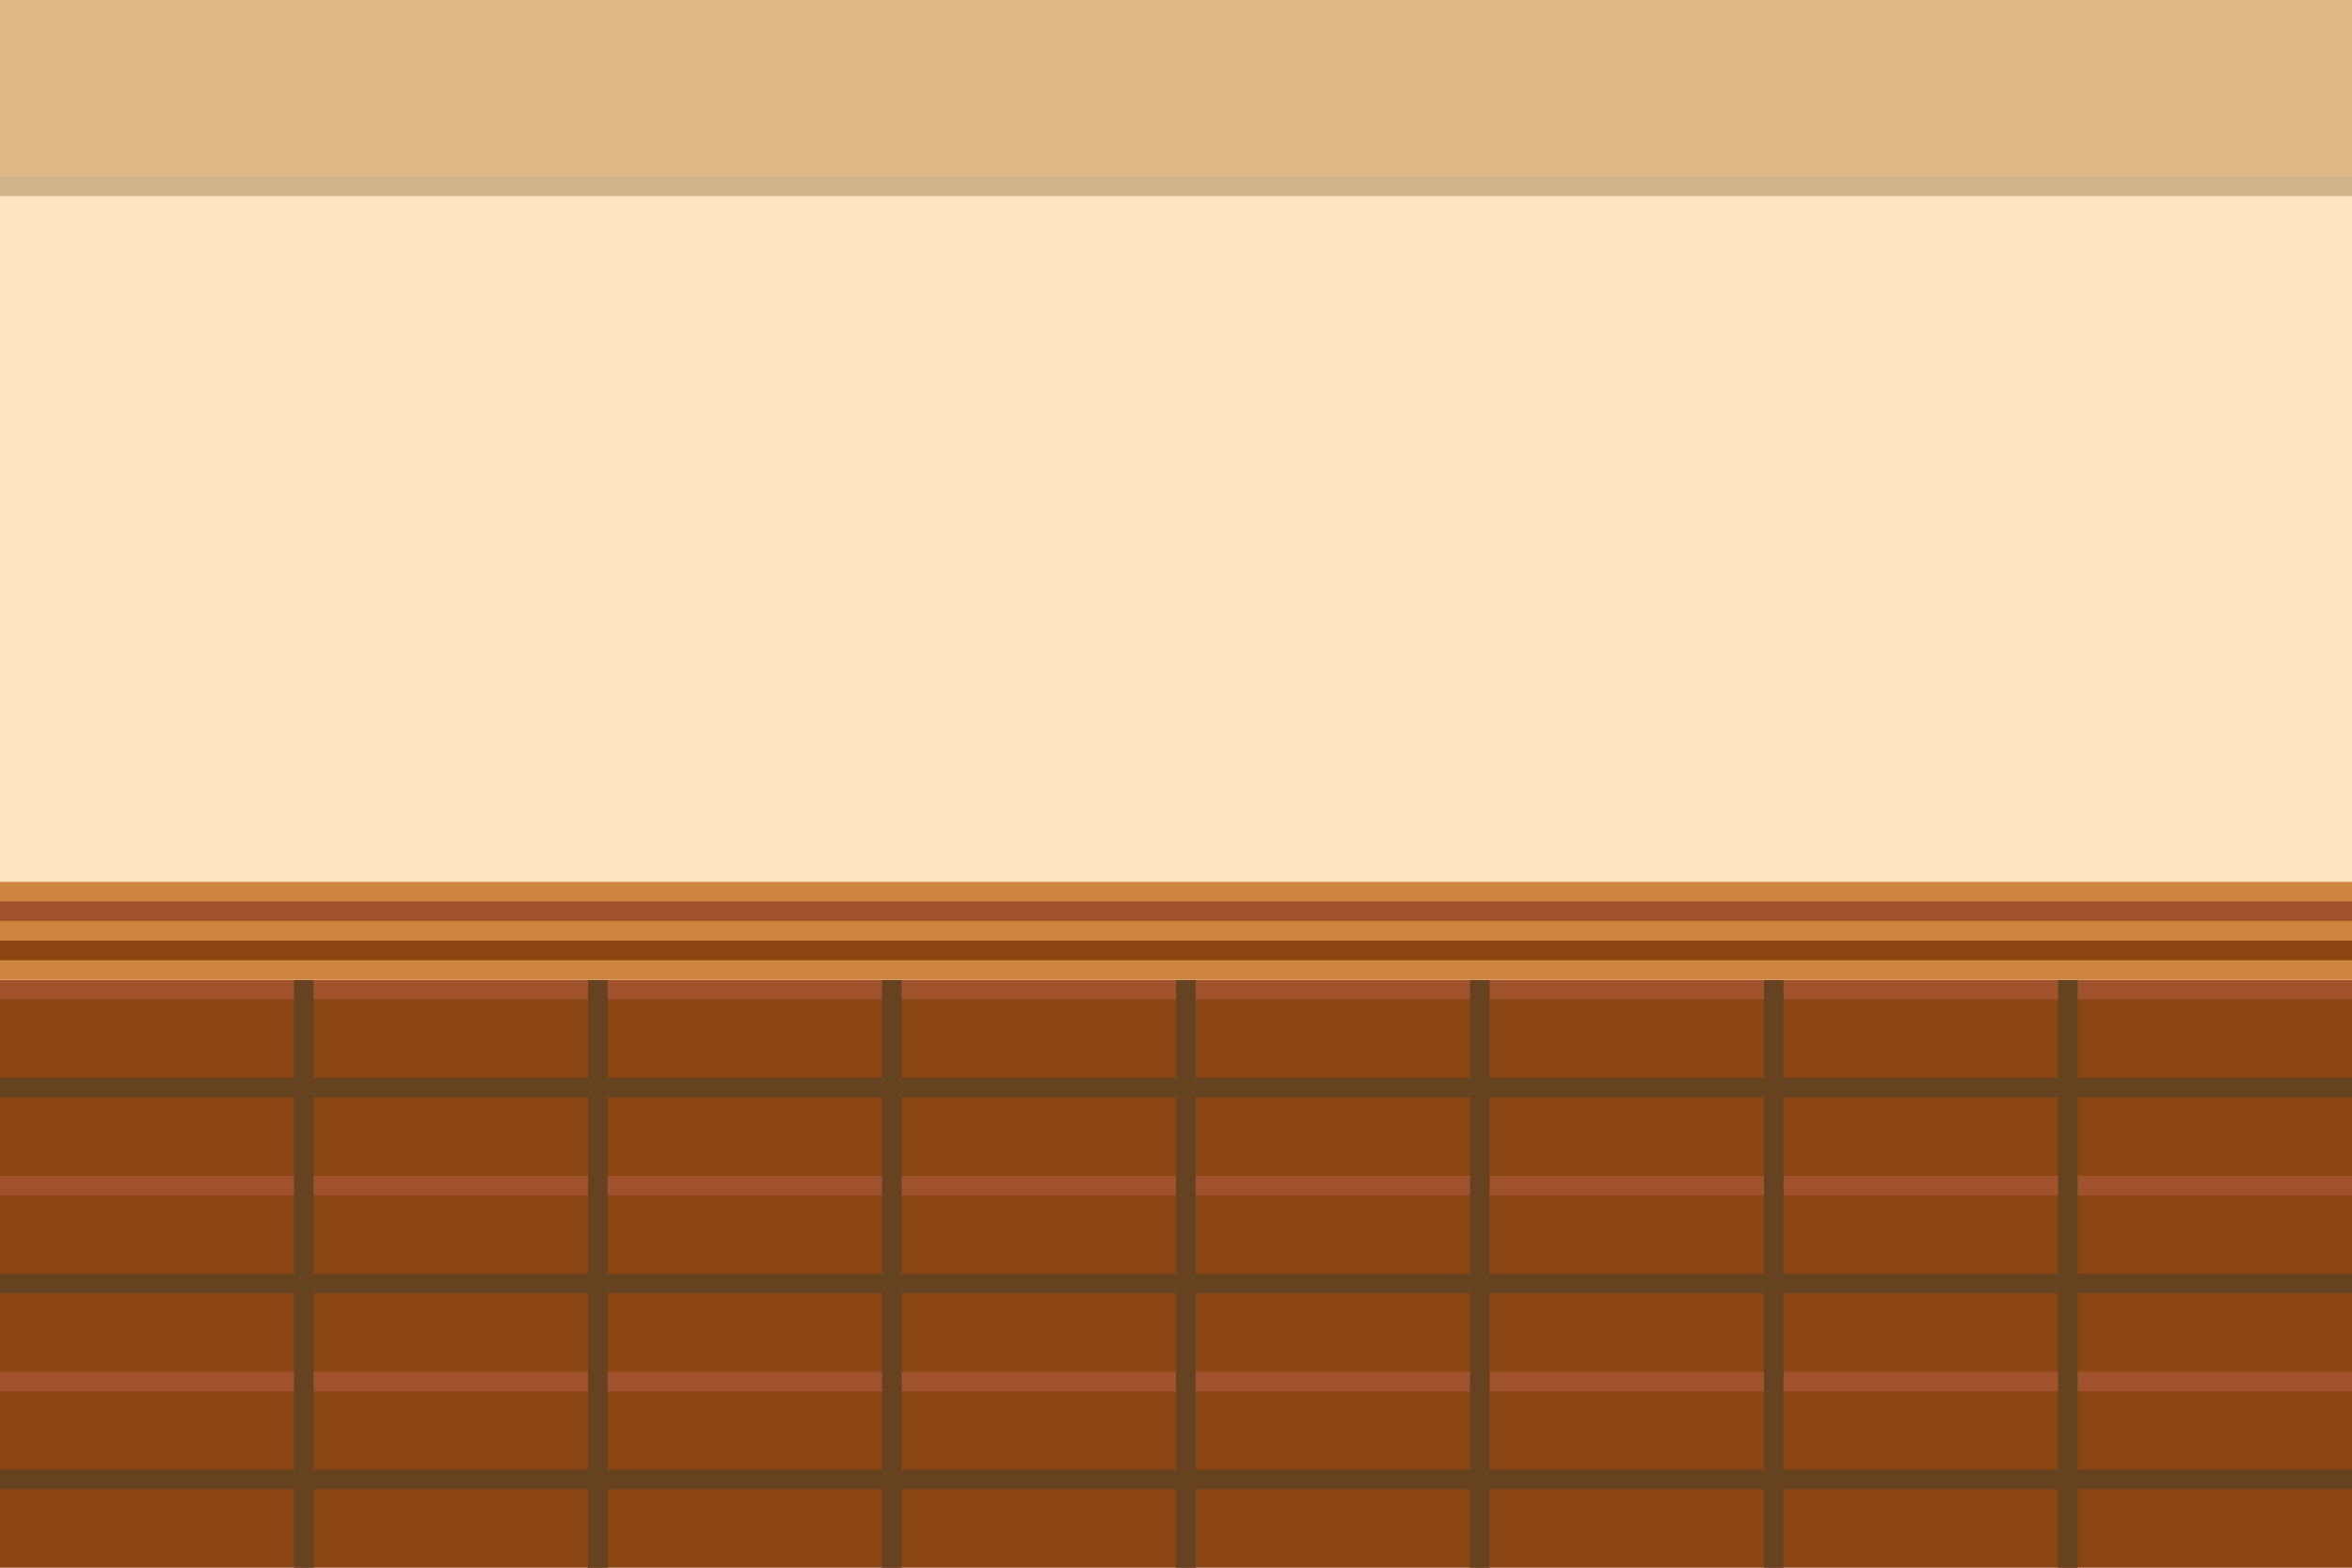
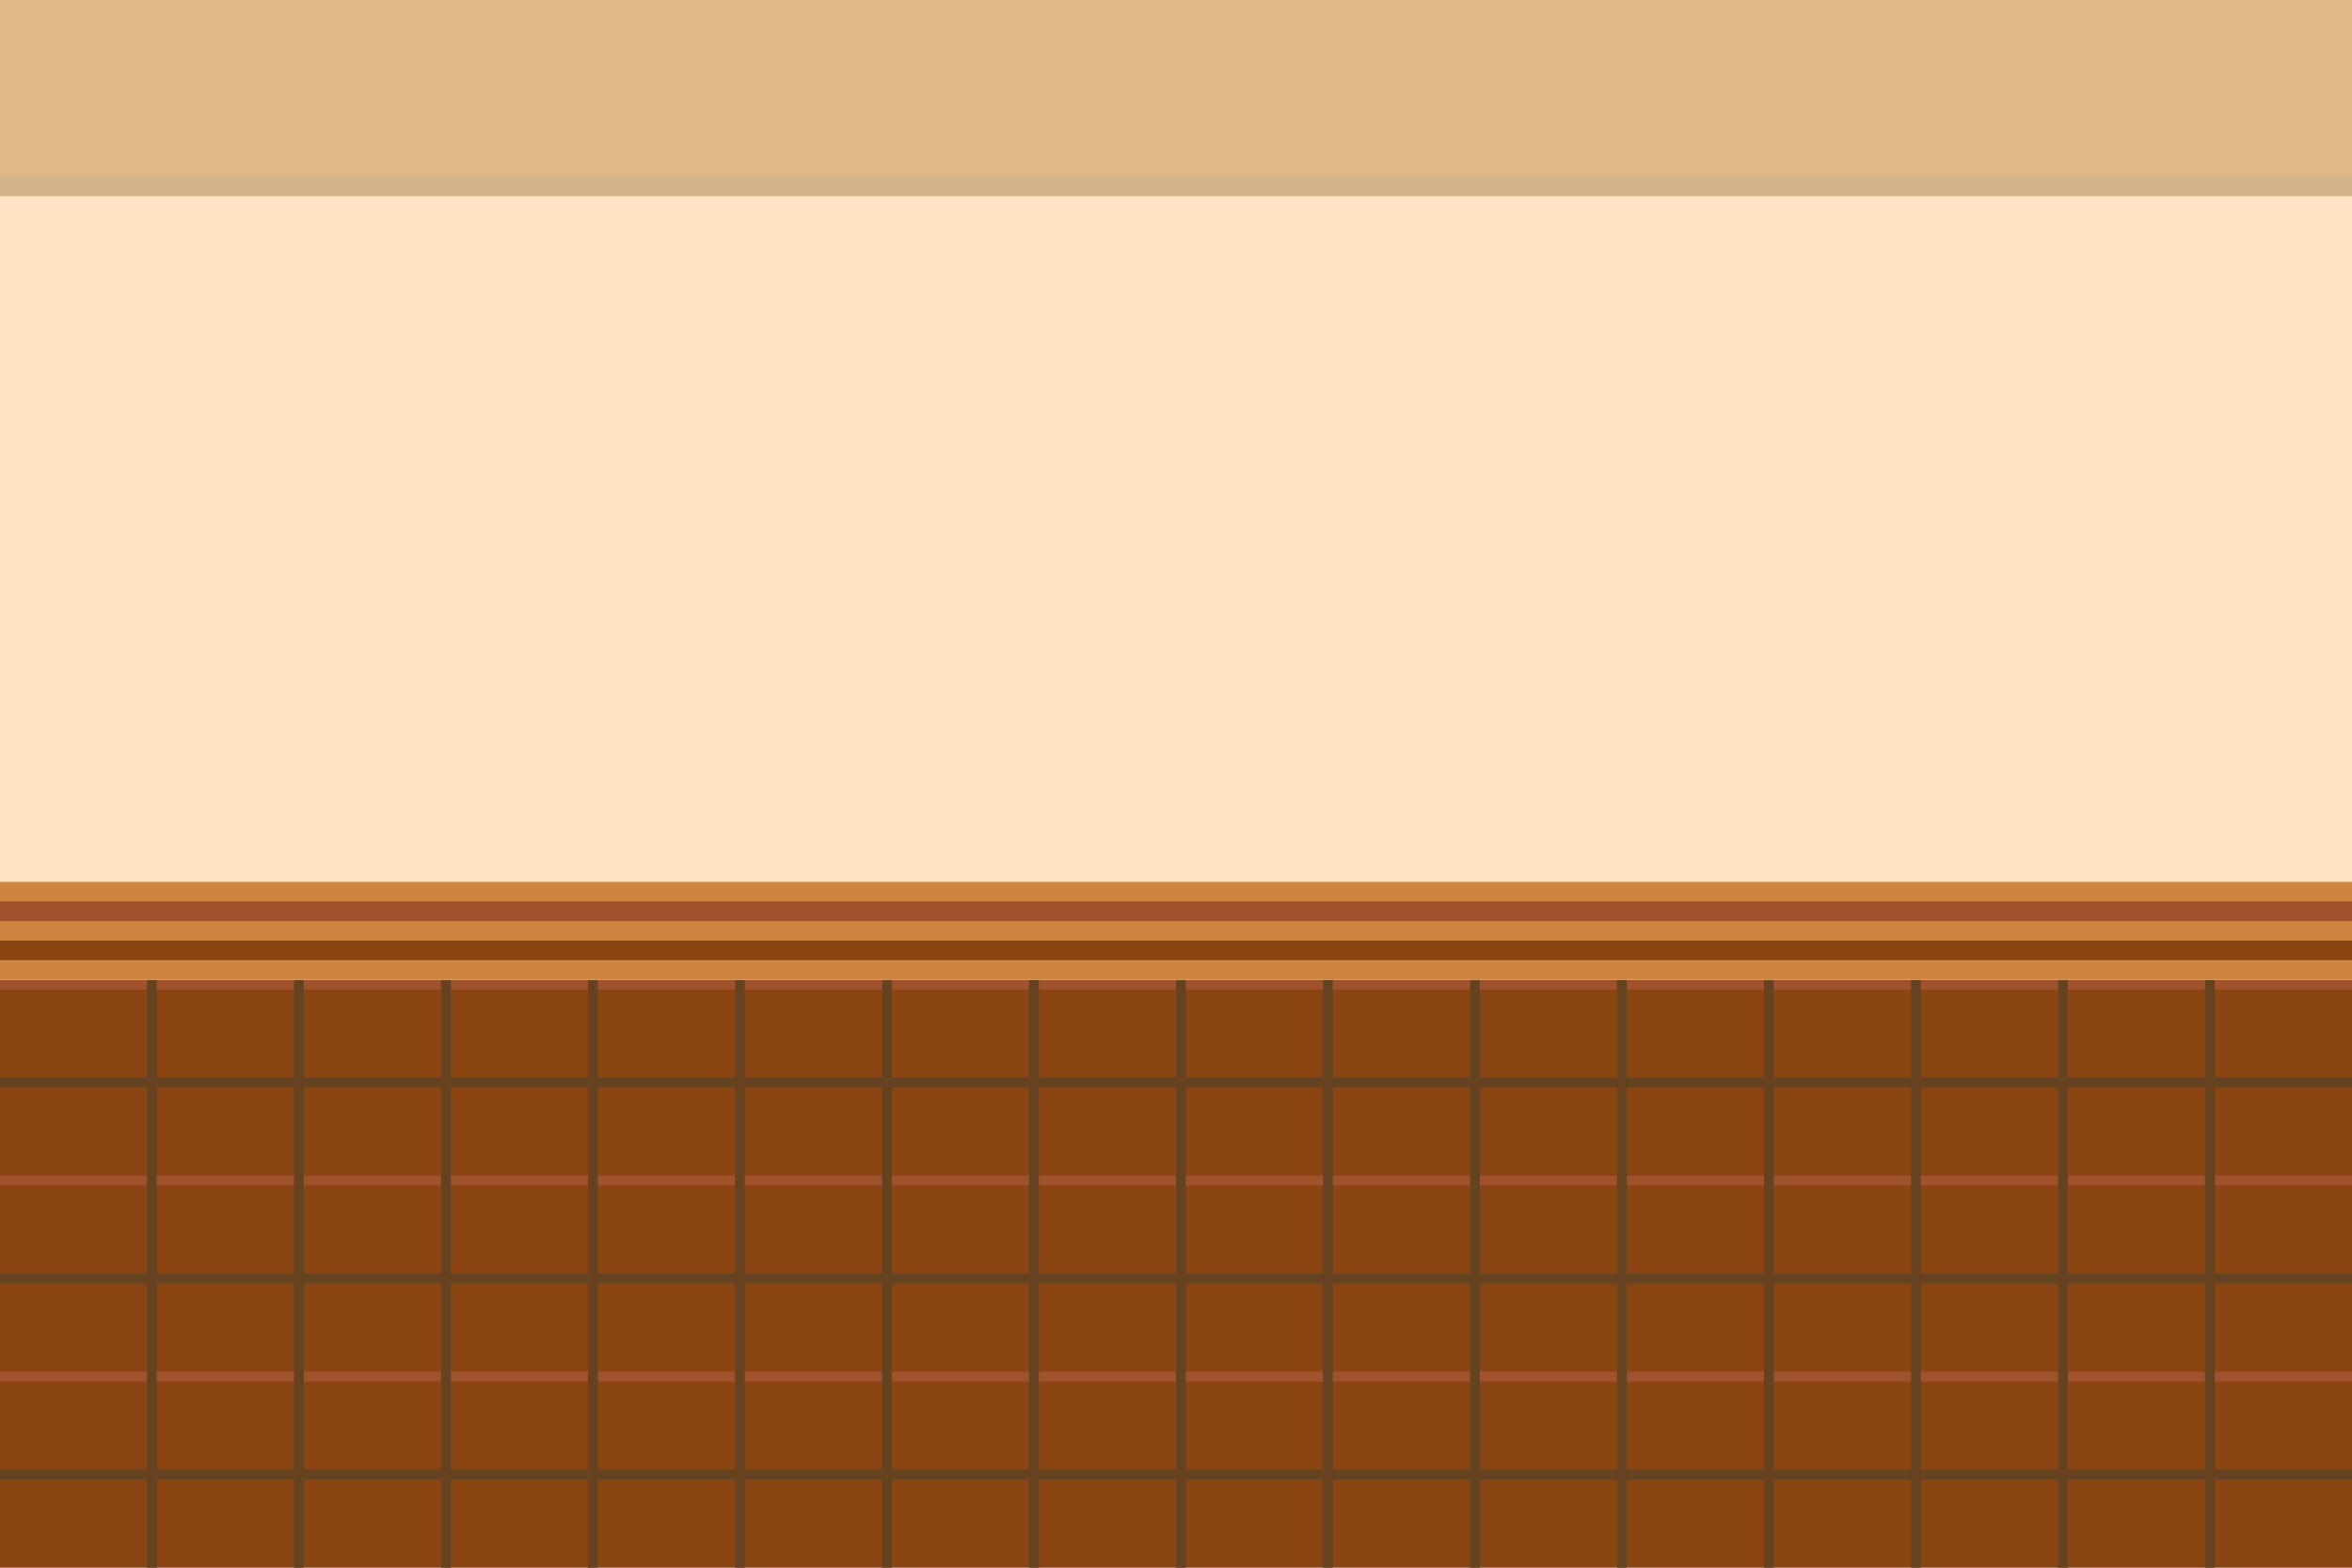
- <svg xmlns="http://www.w3.org/2000/svg" viewBox="0 0 480 320" width="960" height="640" style="image-rendering: pixelated;">
-   <rect x="0" y="200" width="480" height="120" fill="#8B4513" />
-   <rect x="0" y="200" width="480" height="4" fill="#A0522D" />
-   <rect x="0" y="220" width="480" height="4" fill="#654321" />
-   <rect x="0" y="240" width="480" height="4" fill="#A0522D" />
-   <rect x="0" y="260" width="480" height="4" fill="#654321" />
-   <rect x="0" y="280" width="480" height="4" fill="#A0522D" />
-   <rect x="0" y="300" width="480" height="4" fill="#654321" />
-   <rect x="60" y="200" width="4" height="120" fill="#654321" />
-   <rect x="120" y="200" width="4" height="120" fill="#654321" />
-   <rect x="180" y="200" width="4" height="120" fill="#654321" />
-   <rect x="240" y="200" width="4" height="120" fill="#654321" />
-   <rect x="300" y="200" width="4" height="120" fill="#654321" />
-   <rect x="360" y="200" width="4" height="120" fill="#654321" />
-   <rect x="420" y="200" width="4" height="120" fill="#654321" />
-   <rect x="0" y="0" width="480" height="200" fill="#FFE4C4" />
-   <rect x="0" y="0" width="480" height="40" fill="#DEB887" />
-   <rect x="0" y="180" width="480" height="20" fill="#CD853F" />
-   <rect x="0" y="184" width="480" height="4" fill="#A0522D" />
-   <rect x="0" y="192" width="480" height="4" fill="#8B4513" />
-   <rect x="0" y="36" width="480" height="4" fill="#D2B48C" />
+ <svg xmlns="http://www.w3.org/2000/svg" viewBox="0 0 960 640" width="960" height="640" style="image-rendering: pixelated;">
+   <rect x="0" y="400" width="960" height="240" fill="#8B4513" />
+   <rect x="0" y="400" width="960" height="4" fill="#A0522D" />
+   <rect x="0" y="440" width="960" height="4" fill="#654321" />
+   <rect x="0" y="480" width="960" height="4" fill="#A0522D" />
+   <rect x="0" y="520" width="960" height="4" fill="#654321" />
+   <rect x="0" y="560" width="960" height="4" fill="#A0522D" />
+   <rect x="0" y="600" width="960" height="4" fill="#654321" />
+   <rect x="60" y="400" width="4" height="240" fill="#654321" />
+   <rect x="120" y="400" width="4" height="240" fill="#654321" />
+   <rect x="180" y="400" width="4" height="240" fill="#654321" />
+   <rect x="240" y="400" width="4" height="240" fill="#654321" />
+   <rect x="300" y="400" width="4" height="240" fill="#654321" />
+   <rect x="360" y="400" width="4" height="240" fill="#654321" />
+   <rect x="420" y="400" width="4" height="240" fill="#654321" />
+   <rect x="480" y="400" width="4" height="240" fill="#654321" />
+   <rect x="540" y="400" width="4" height="240" fill="#654321" />
+   <rect x="600" y="400" width="4" height="240" fill="#654321" />
+   <rect x="660" y="400" width="4" height="240" fill="#654321" />
+   <rect x="720" y="400" width="4" height="240" fill="#654321" />
+   <rect x="780" y="400" width="4" height="240" fill="#654321" />
+   <rect x="840" y="400" width="4" height="240" fill="#654321" />
+   <rect x="900" y="400" width="4" height="240" fill="#654321" />
+   <rect x="0" y="0" width="960" height="400" fill="#FFE4C4" />
+   <rect x="0" y="0" width="960" height="80" fill="#DEB887" />
+   <rect x="0" y="360" width="960" height="40" fill="#CD853F" />
+   <rect x="0" y="368" width="960" height="8" fill="#A0522D" />
+   <rect x="0" y="384" width="960" height="8" fill="#8B4513" />
+   <rect x="0" y="72" width="960" height="8" fill="#D2B48C" />
</svg>
